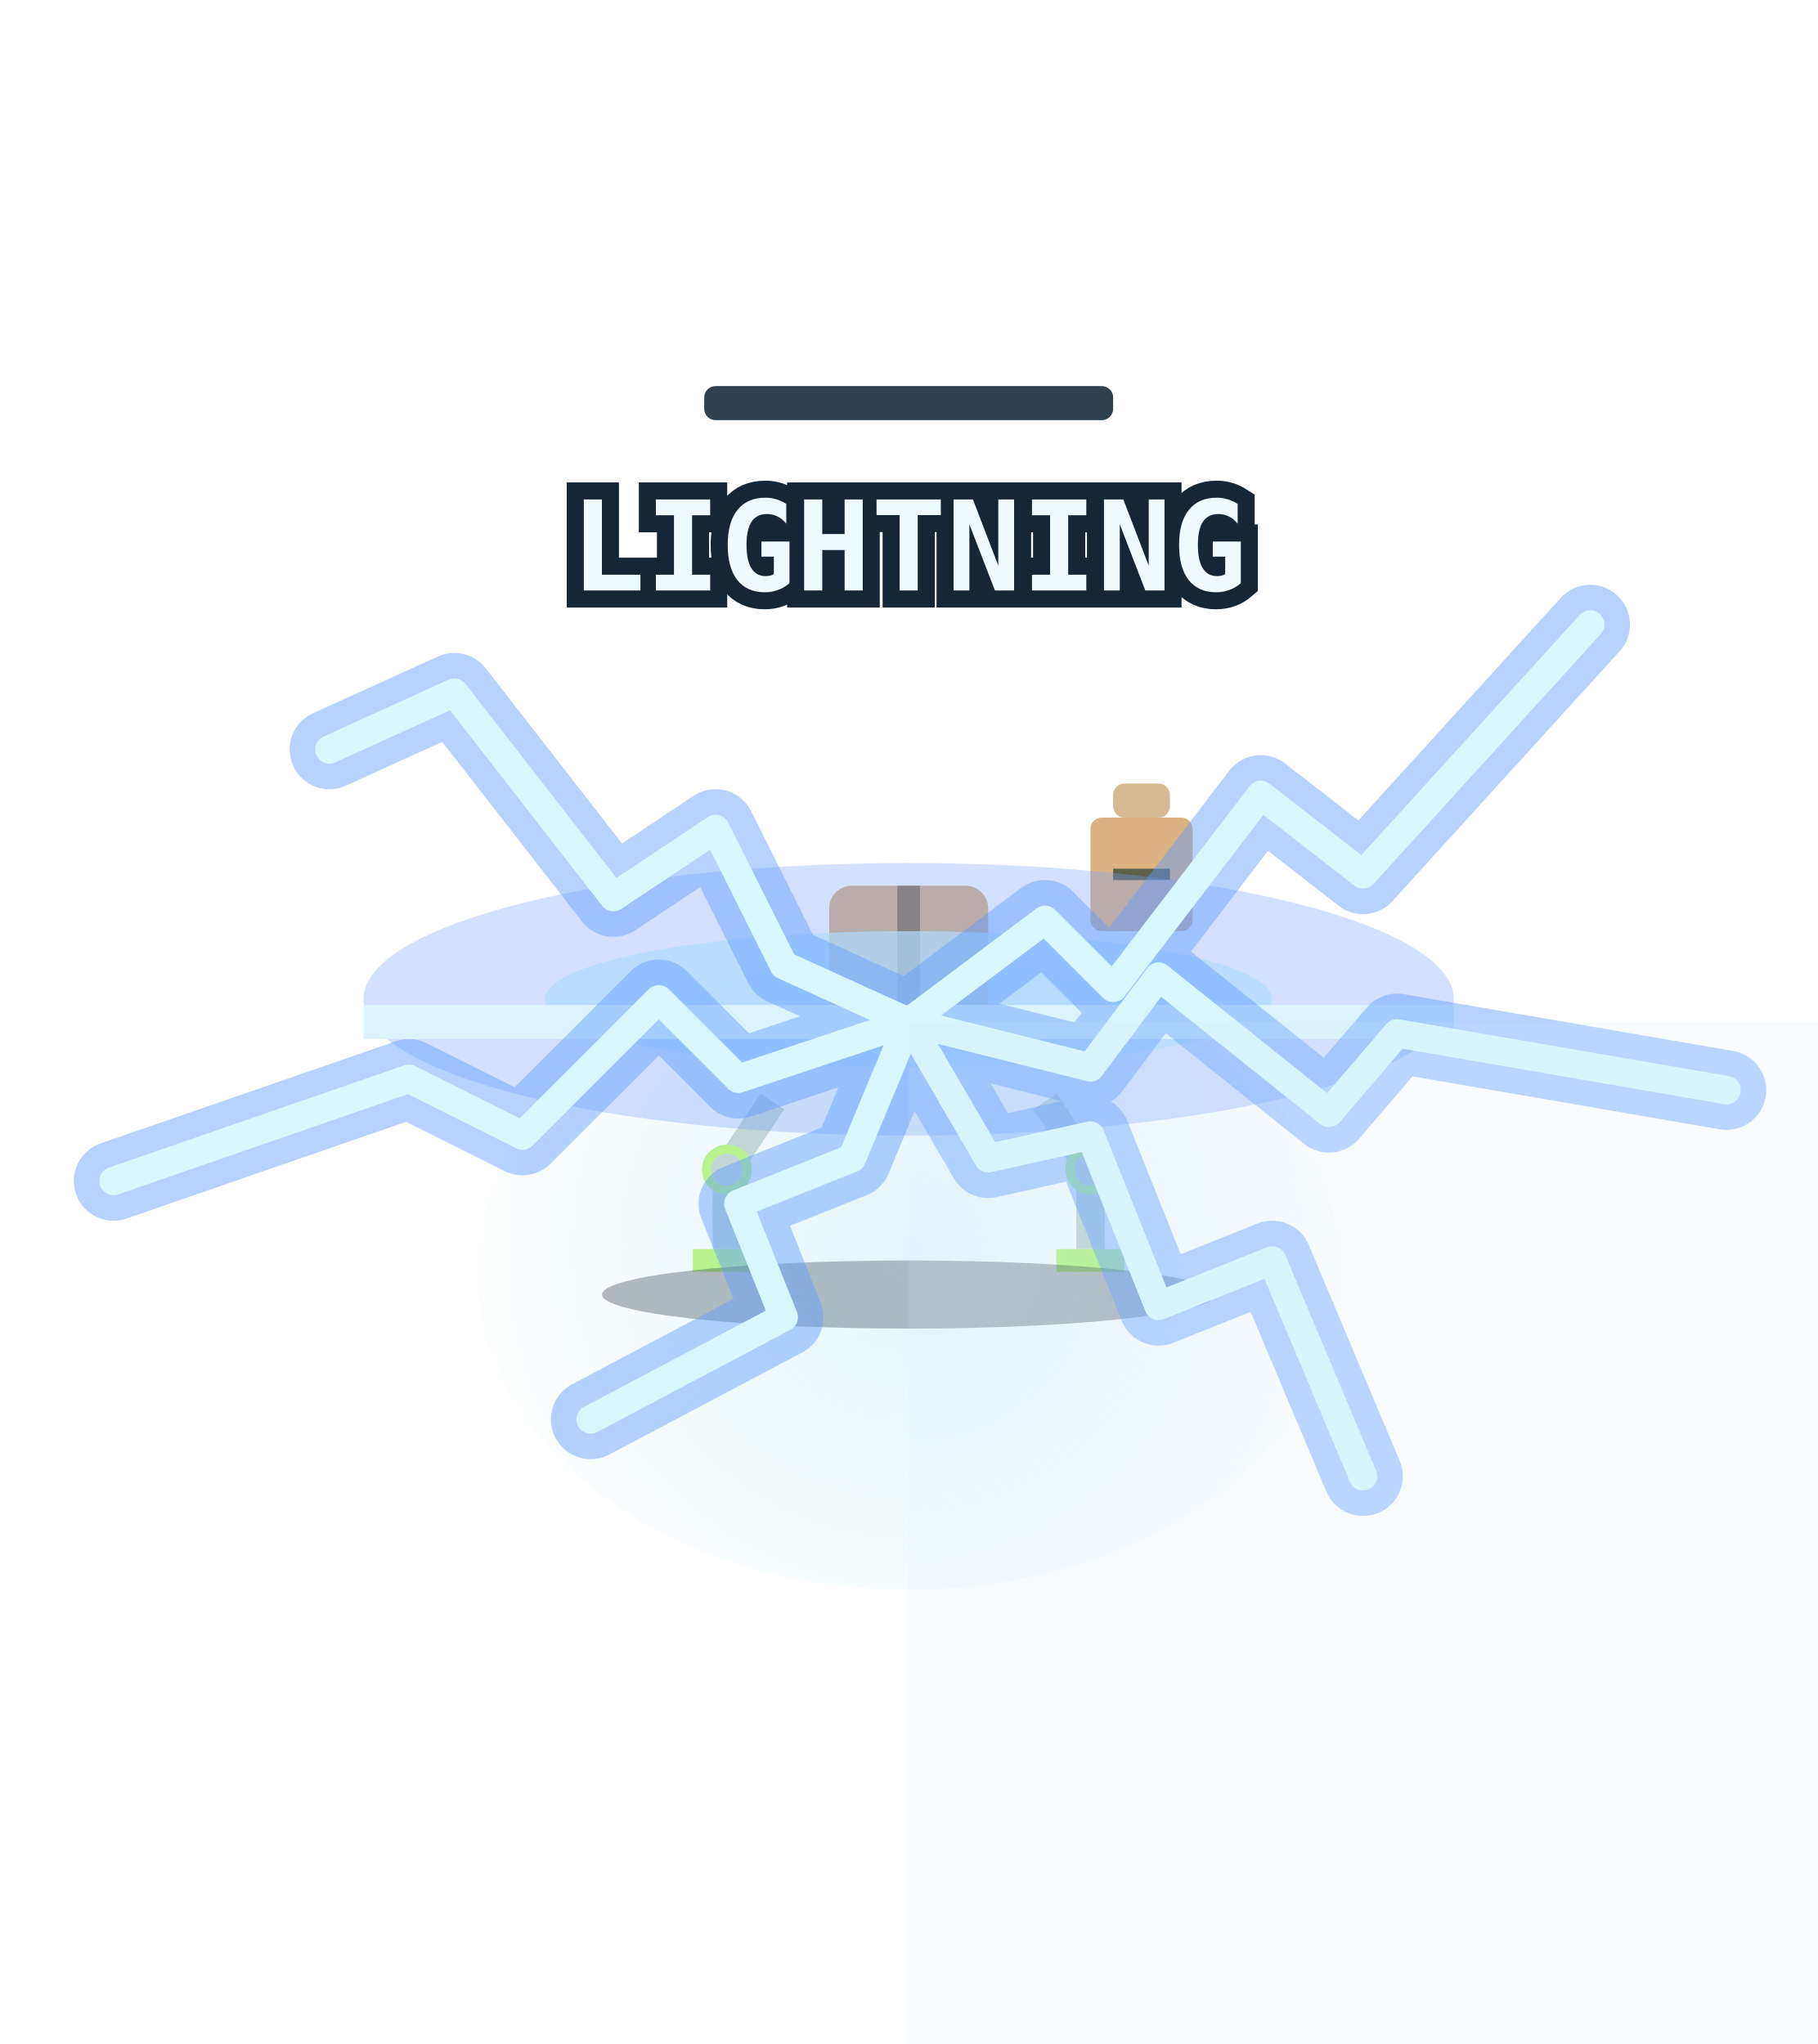
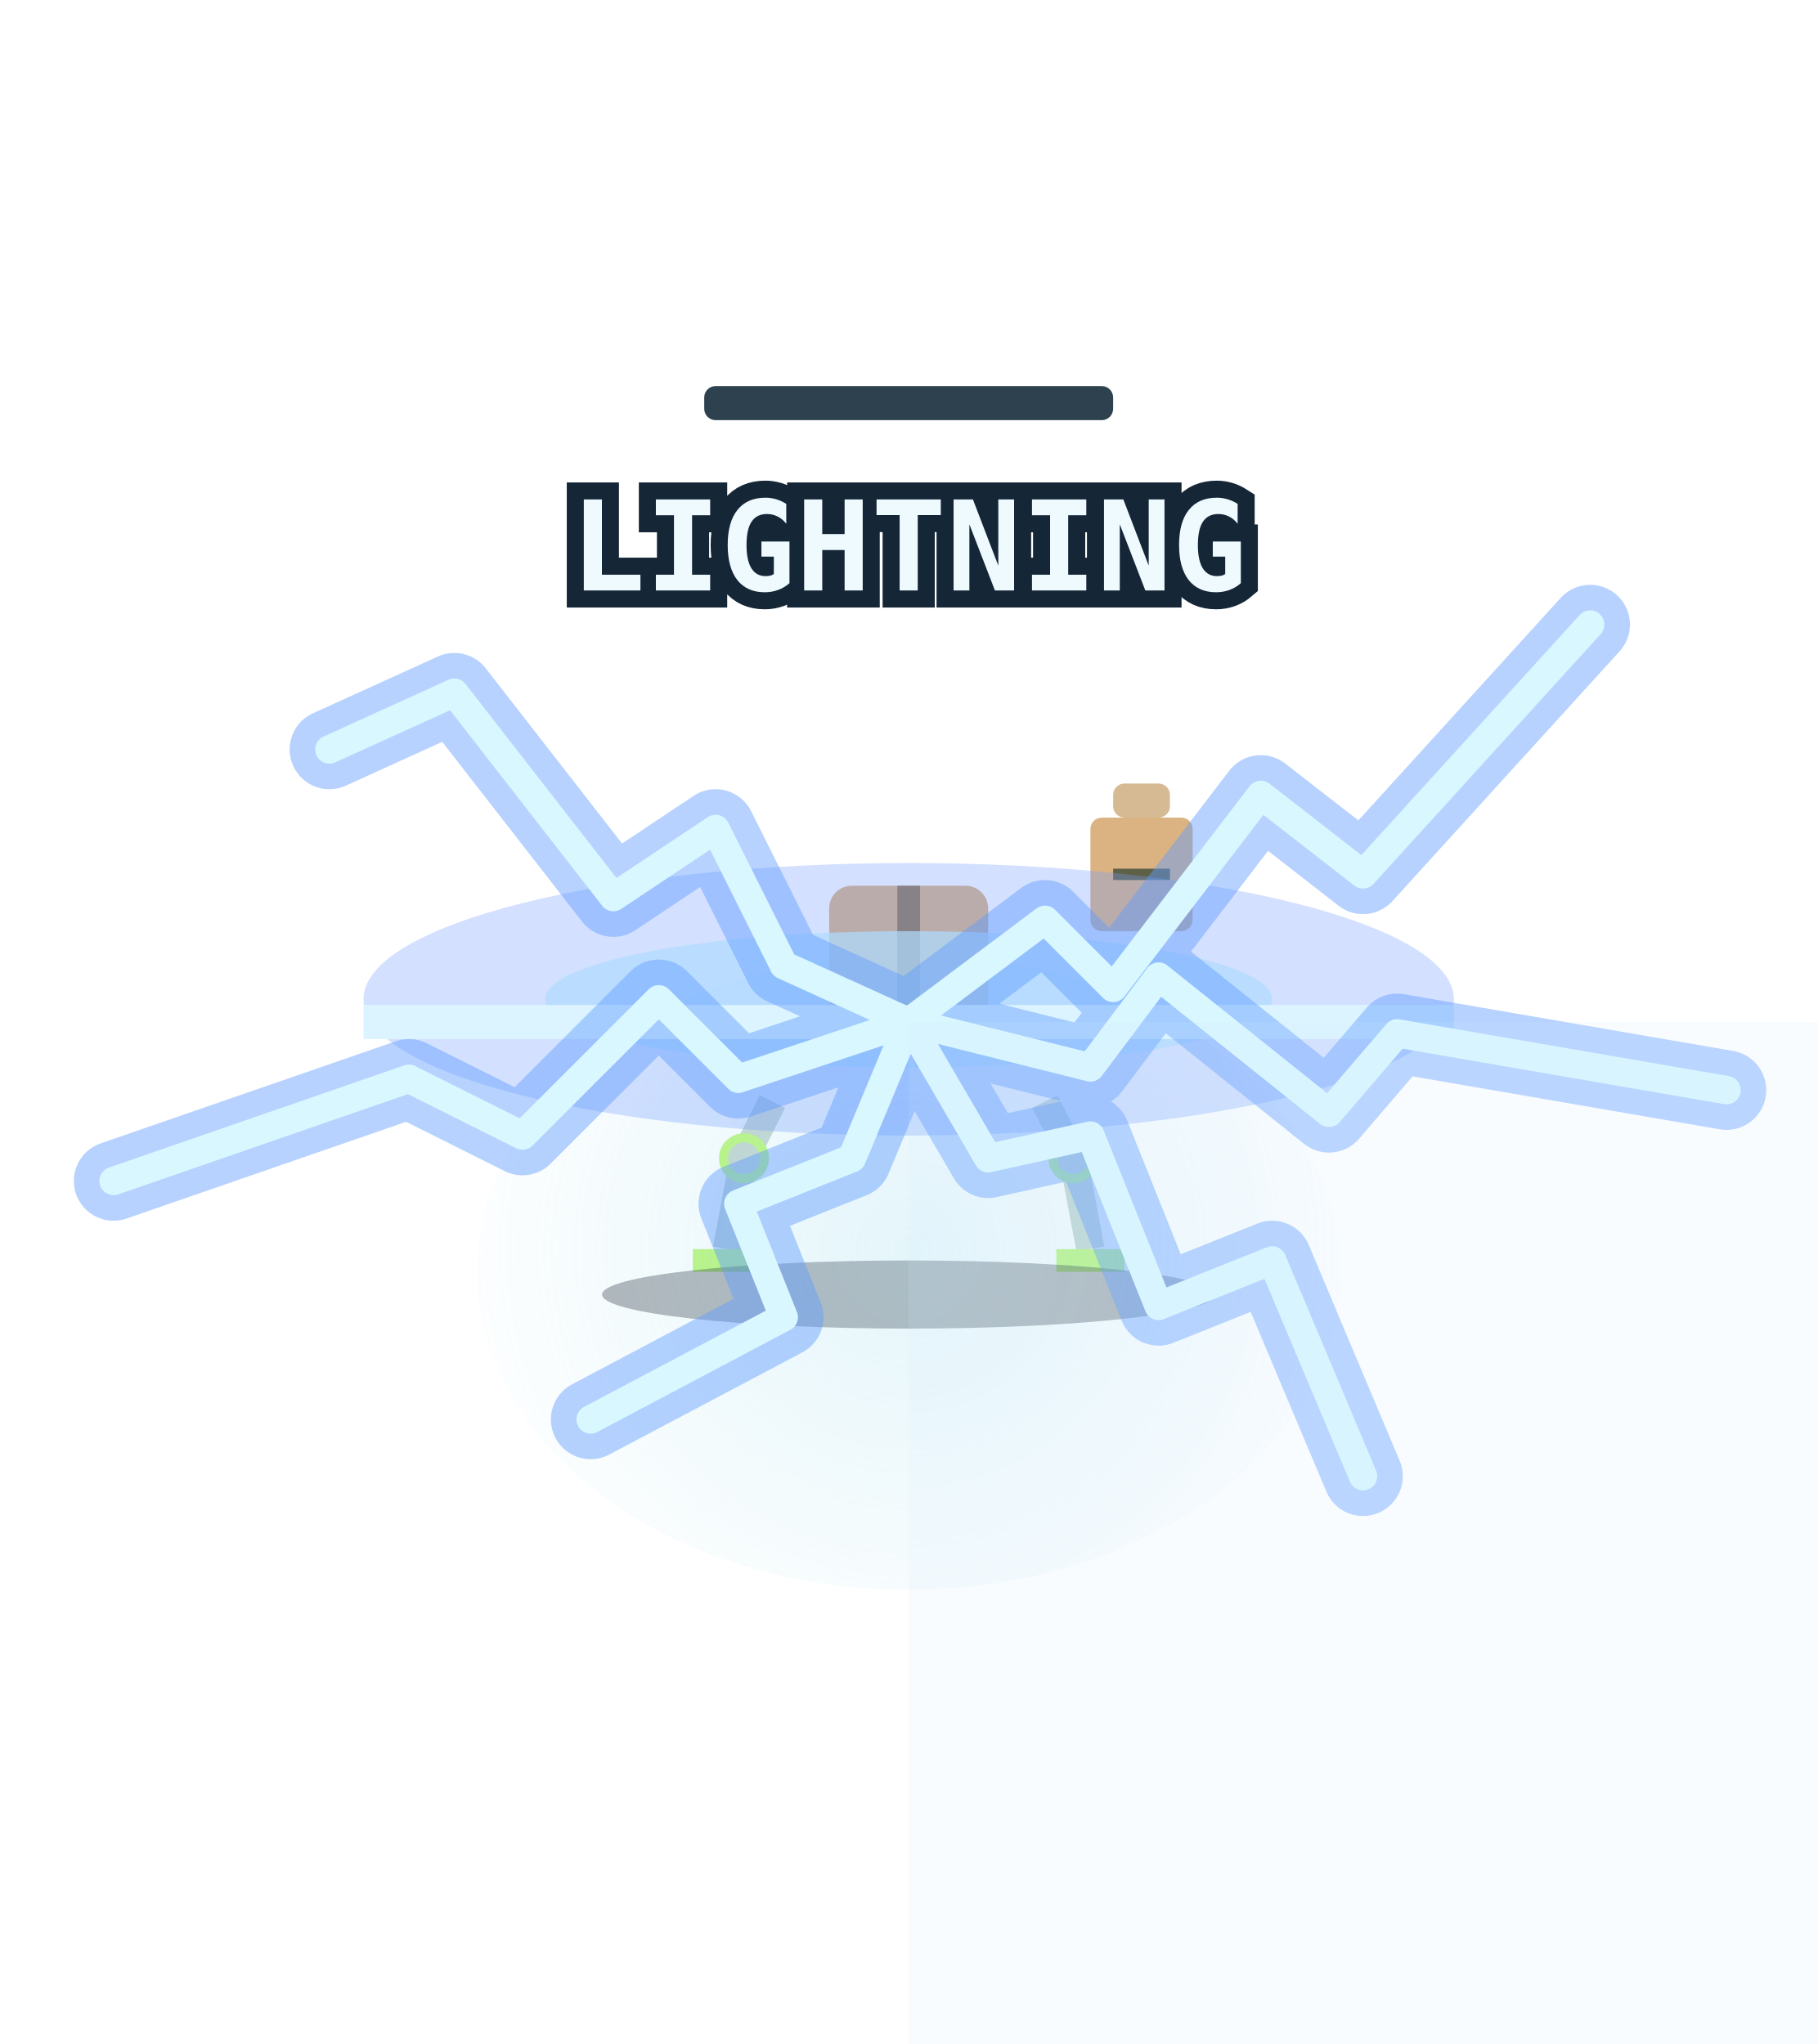
<svg xmlns="http://www.w3.org/2000/svg" viewBox="-80 -90 160 180" overflow="visible">
  <defs>
    <radialGradient id="thrust-glow" gradientUnits="userSpaceOnUse" fx="0" fy="20" cx="0" cy="20" r="43" fr="1">
      <stop offset="0" stop-color="#98daed40" />
      <stop offset="1" stop-color="#98daed00" />
    </radialGradient>
  </defs>
  <style>
    .zeta-tip[data-negative="true"] { fill: #ff8499; }
  </style>
  <g id="star-small">
    <rect width=".9" height=".9" fill="#d4cbea" />
  </g>
  <g id="star-large">
    <rect width="1.8" height="1.8" fill="#d4cbea" />
    <path d="M-3 .8H4 M.8 -3V4" fill="none" stroke="#cabce8" stroke-width=".5" />
  </g>
  <g id="gear" fill="none">
-     <path d="M-12 7L-16 13V20 M12 7L16 13V20" stroke="#c7d6d0" stroke-width="2.5" stroke-linejoin="round" />
-     <circle cx="-16" cy="13" r="1.8" fill="#c7d6d0" stroke="#bdf77d" stroke-width=".8" />
-     <circle cx="16" cy="13" r="1.8" fill="#c7d6d0" stroke="#bdf77d" stroke-width=".8" />
+     <path d="M-12 7L-14.5 12 -16 20 M12 7L14.5 12 16 20" stroke="#c7d6d0" stroke-width="2.5" stroke-linejoin="round" />
+     <circle cx="-14.5" cy="12" r="1.8" fill="#c7d6d0" stroke="#bdf77d" stroke-width=".8" />
+     <circle cx="14.5" cy="12" r="1.8" fill="#c7d6d0" stroke="#bdf77d" stroke-width=".8" />
    <path d="M-19 21H-13 M13 21H19" stroke="#bdf77d" stroke-width="2" />
  </g>
  <g id="ship-shadow">
    <ellipse cy="24" rx="27" ry="3" fill="#151d2955" />
  </g>
  <g id="vertical-thrust">
    <ellipse cy="22" rx="38" ry="28" fill="url(#thrust-glow)" />
    <ellipse data-wave="0" fill="none" stroke="#98daed" />
    <ellipse data-wave="1" fill="none" stroke="#bdf77d" />
    <ellipse data-wave="2" fill="none" stroke="#98daed" />
    <ellipse data-wave="3" fill="none" stroke="#bdf77d" />
  </g>
  <g id="horizontal-thrust" fill="none" stroke="#98daed" stroke-width="1.5">
    <ellipse data-wave="0" />
    <ellipse data-wave="1" />
    <ellipse data-wave="2" />
  </g>
  <g id="carried-order" font-family="monospace" text-anchor="middle">
    <rect x="16" y="-18" width="9" height="10" rx="1" fill="#dbb382" />
    <rect x="18" y="-21" width="5" height="3" rx="1" fill="#d5ba94" />
    <path d="M18 -13H23" stroke="#5f6048" />
    <text class="zeta-tip" data-tip="" x="21" y="-30" fill="#c8f8a0" font-size="12" font-weight="bold" />
    <text data-destination="" y="-46" fill="#c8f8a0" font-size="9" />
  </g>
  <g id="waiting-order" font-family="monospace" text-anchor="middle">
    <rect x="-7" y="-12" width="14" height="14" rx="2" fill="#dbb382" />
    <path d="M0 -12V2" stroke="#8e754f" stroke-width="2" />
    <text class="zeta-tip" data-tip="" y="-22" fill="#bdf77d" font-size="12" font-weight="bold" />
    <text data-count="" y="15" fill="#e9d2af" font-size="9" />
  </g>
  <g id="service" font-family="monospace" text-anchor="middle">
    <g data-dwell="">
      <rect x="-18" y="-56" width="36" height="3" rx="1" fill="#2d414e" />
      <rect data-progress="" x="-18" y="-56" height="3" rx="1" fill="#bdf77d" />
    </g>
    <text data-refuel="" y="-66" fill="#98daed" font-size="10" font-weight="bold" />
  </g>
  <g id="particle" data-crash-colors="#ffd297,#ff918f,#dabaff" data-service-color="#bdf77d">
    <rect width="1" height="1" rx=".25" />
  </g>
  <g id="crash-message" font-family="monospace" text-anchor="middle">
    <text x="640" y="420" fill="#f4c2ce" font-size="22" font-weight="bold">SAUCER LOST</text>
    <text data-message="" x="640" y="449" fill="#c7b6d4" font-size="10" />
  </g>
  <g id="storm-rain">
    <path d="" fill="none" stroke="#70baff" stroke-width="1.4" stroke-linecap="round" />
  </g>
  <g id="lightning-bolt" fill="none" stroke-linejoin="round" stroke-linecap="round">
    <path d="" stroke="#769dff" stroke-width="14" opacity=".22" />
    <path d="" stroke="#92cfff" stroke-width="5" />
    <path d="" stroke="#f0fbff" stroke-width="2" />
  </g>
  <g id="lightning-warning">
    <ellipse cy="-2" rx="48" ry="12" fill="#749dff" opacity=".32" />
    <ellipse cy="-2" rx="32" ry="6" fill="#afdbff" opacity=".7" />
    <path d="M-48 0H48" stroke="#dcf4ff" stroke-width="3" />
    <text data-warning-label="" y="-38" fill="#effaff" stroke="#152637" stroke-width="3" paint-order="stroke" font-family="monospace" font-size="11" font-weight="bold" text-anchor="middle">LIGHTNING</text>
  </g>
  <g id="lightning-arcs" fill="none" stroke-linejoin="round" stroke-linecap="round">
    <path d="M0 0L12 -9L18 -3L31 -20L40 -13L60 -35 M0 0L16 4L22 -4L37 8L43 1L72 6 M0 0L7 12L16 10L22 25L32 21L40 40 M0 0L-11 -5L-17 -17L-26 -11L-40 -29L-51 -24 M0 0L-15 5L-22 -2L-34 10L-44 5L-70 14 M0 0L-5 12L-15 16L-11 26L-28 35" stroke="#5f9bff" stroke-width="7" opacity=".45" />
    <path d="M0 0L12 -9L18 -3L31 -20L40 -13L60 -35 M0 0L16 4L22 -4L37 8L43 1L72 6 M0 0L7 12L16 10L22 25L32 21L40 40 M0 0L-11 -5L-17 -17L-26 -11L-40 -29L-51 -24 M0 0L-15 5L-22 -2L-34 10L-44 5L-70 14 M0 0L-5 12L-15 16L-11 26L-28 35" stroke="#d9f7ff" stroke-width="2.5" />
  </g>
  <g id="lightning-flash">
    <rect x="0" y="0" width="1280" height="760" fill="#d2e8ff" opacity=".13" />
  </g>
</svg>
